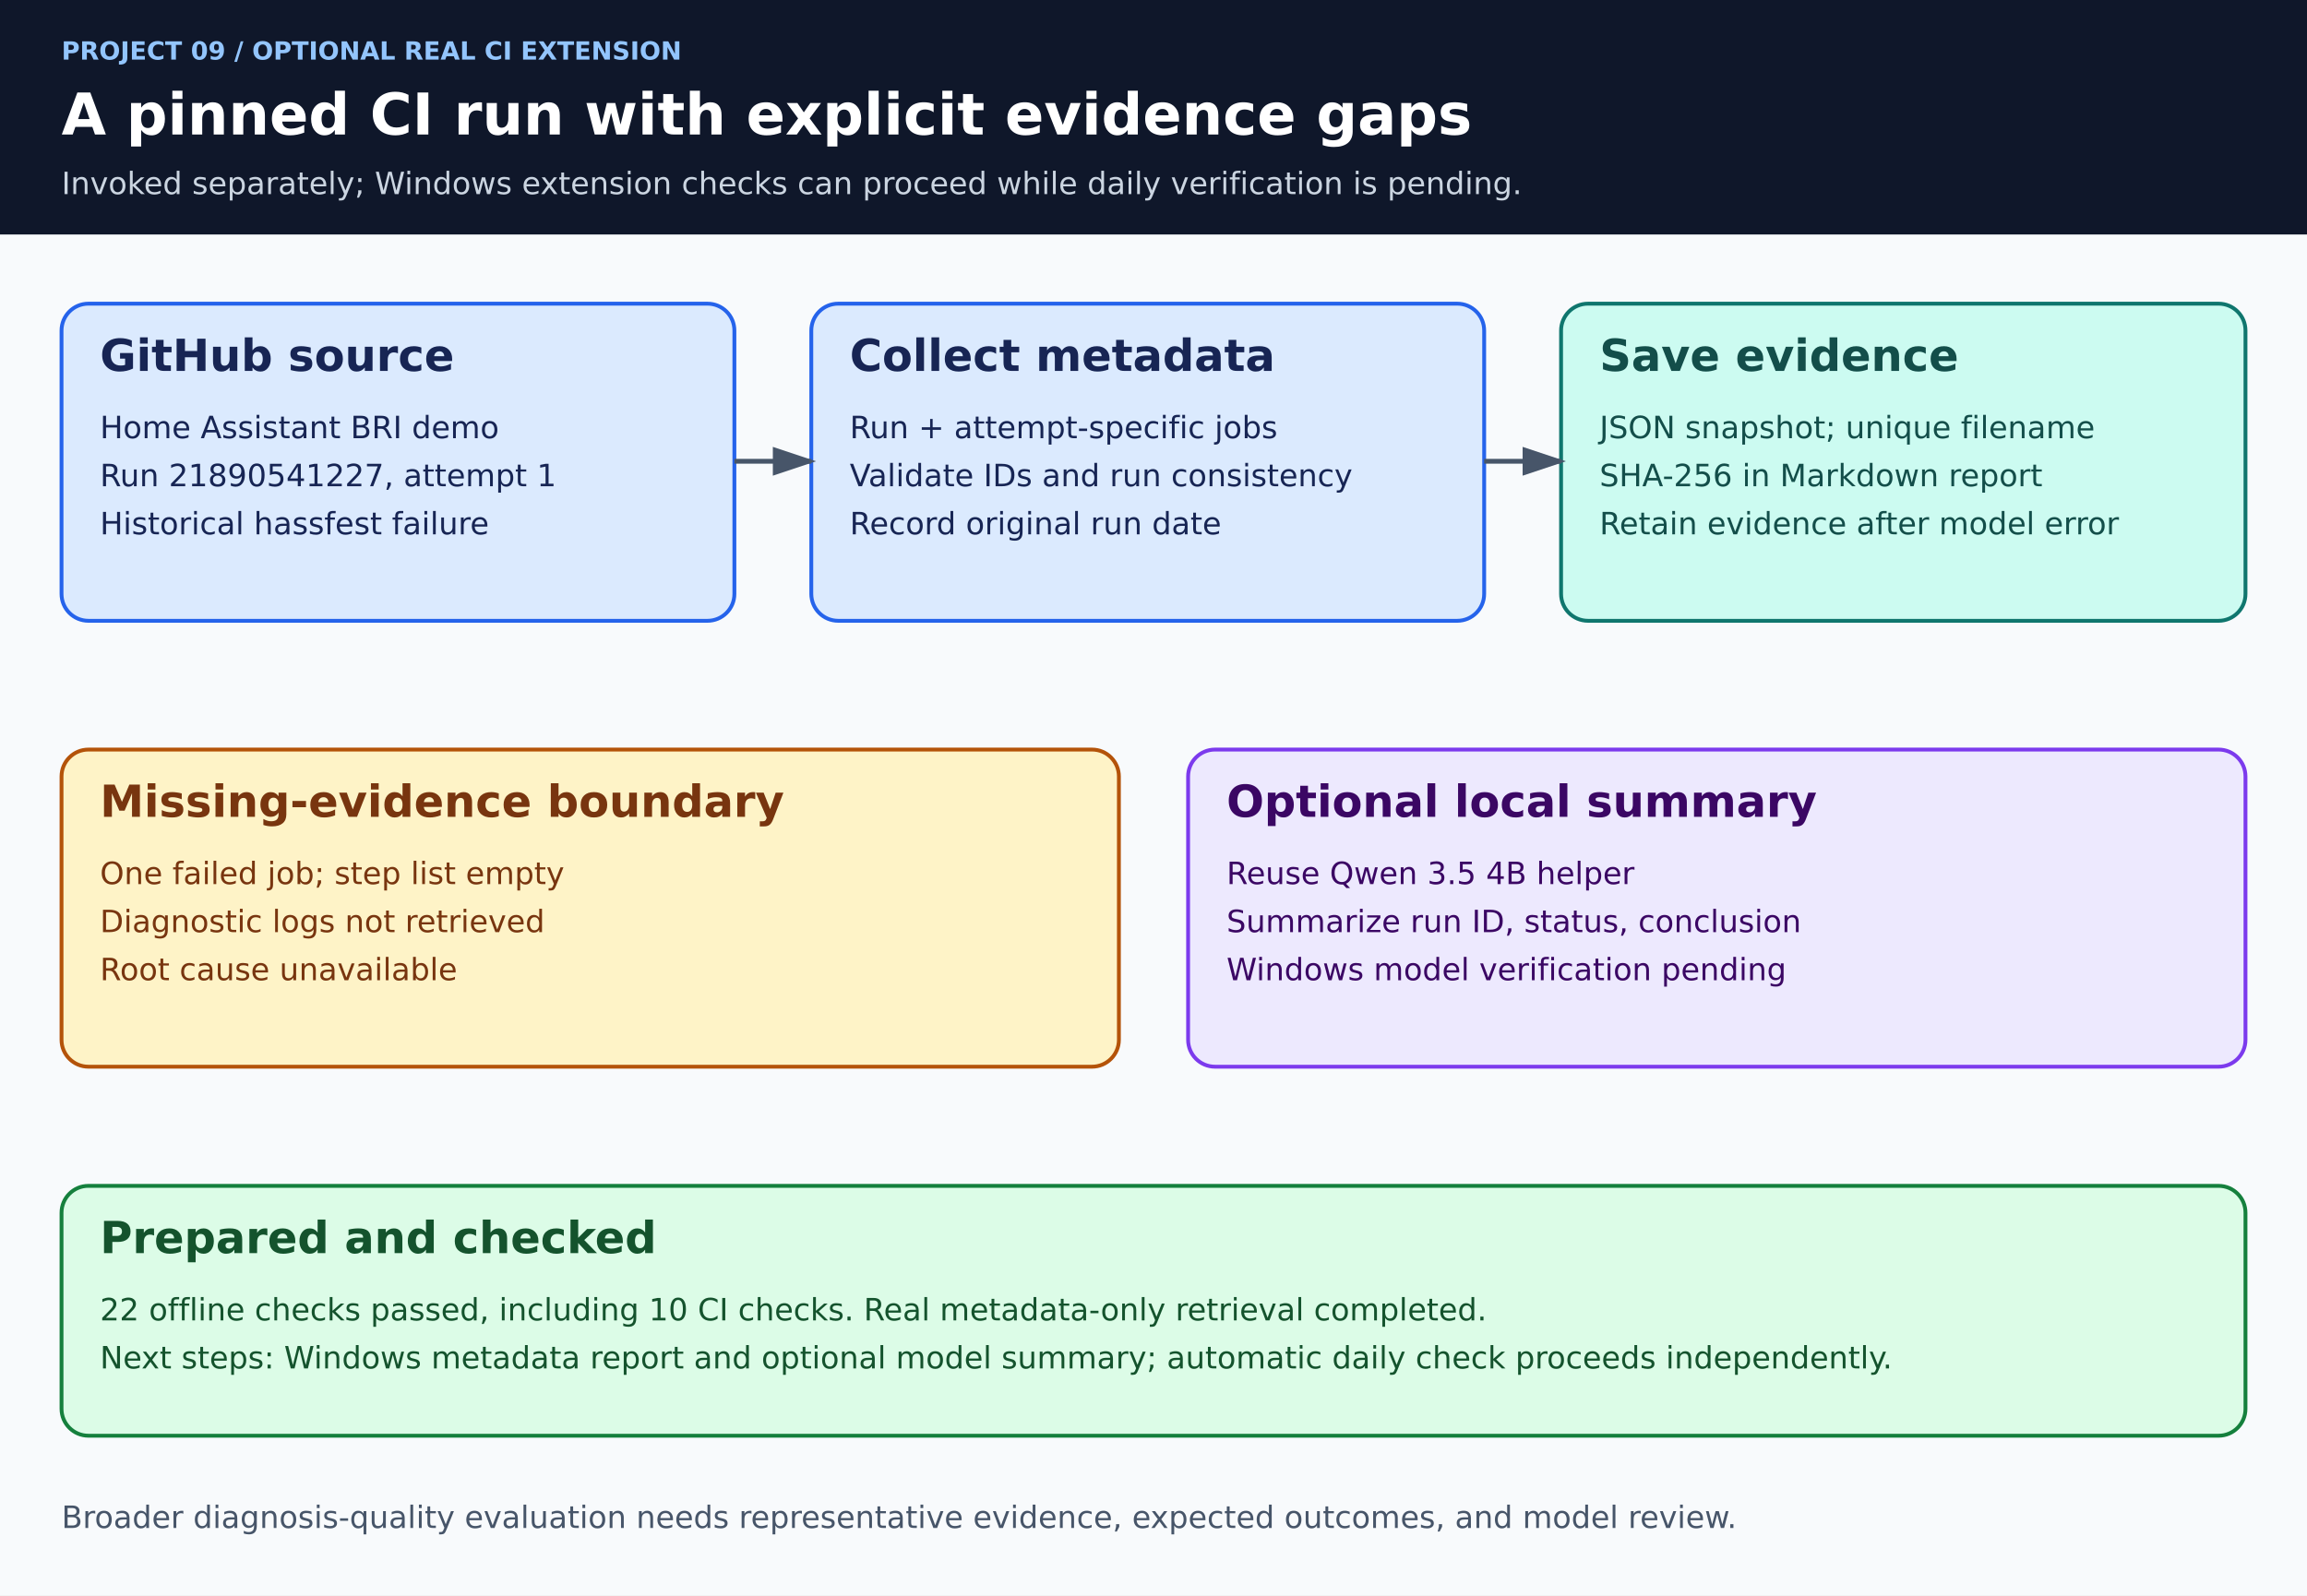
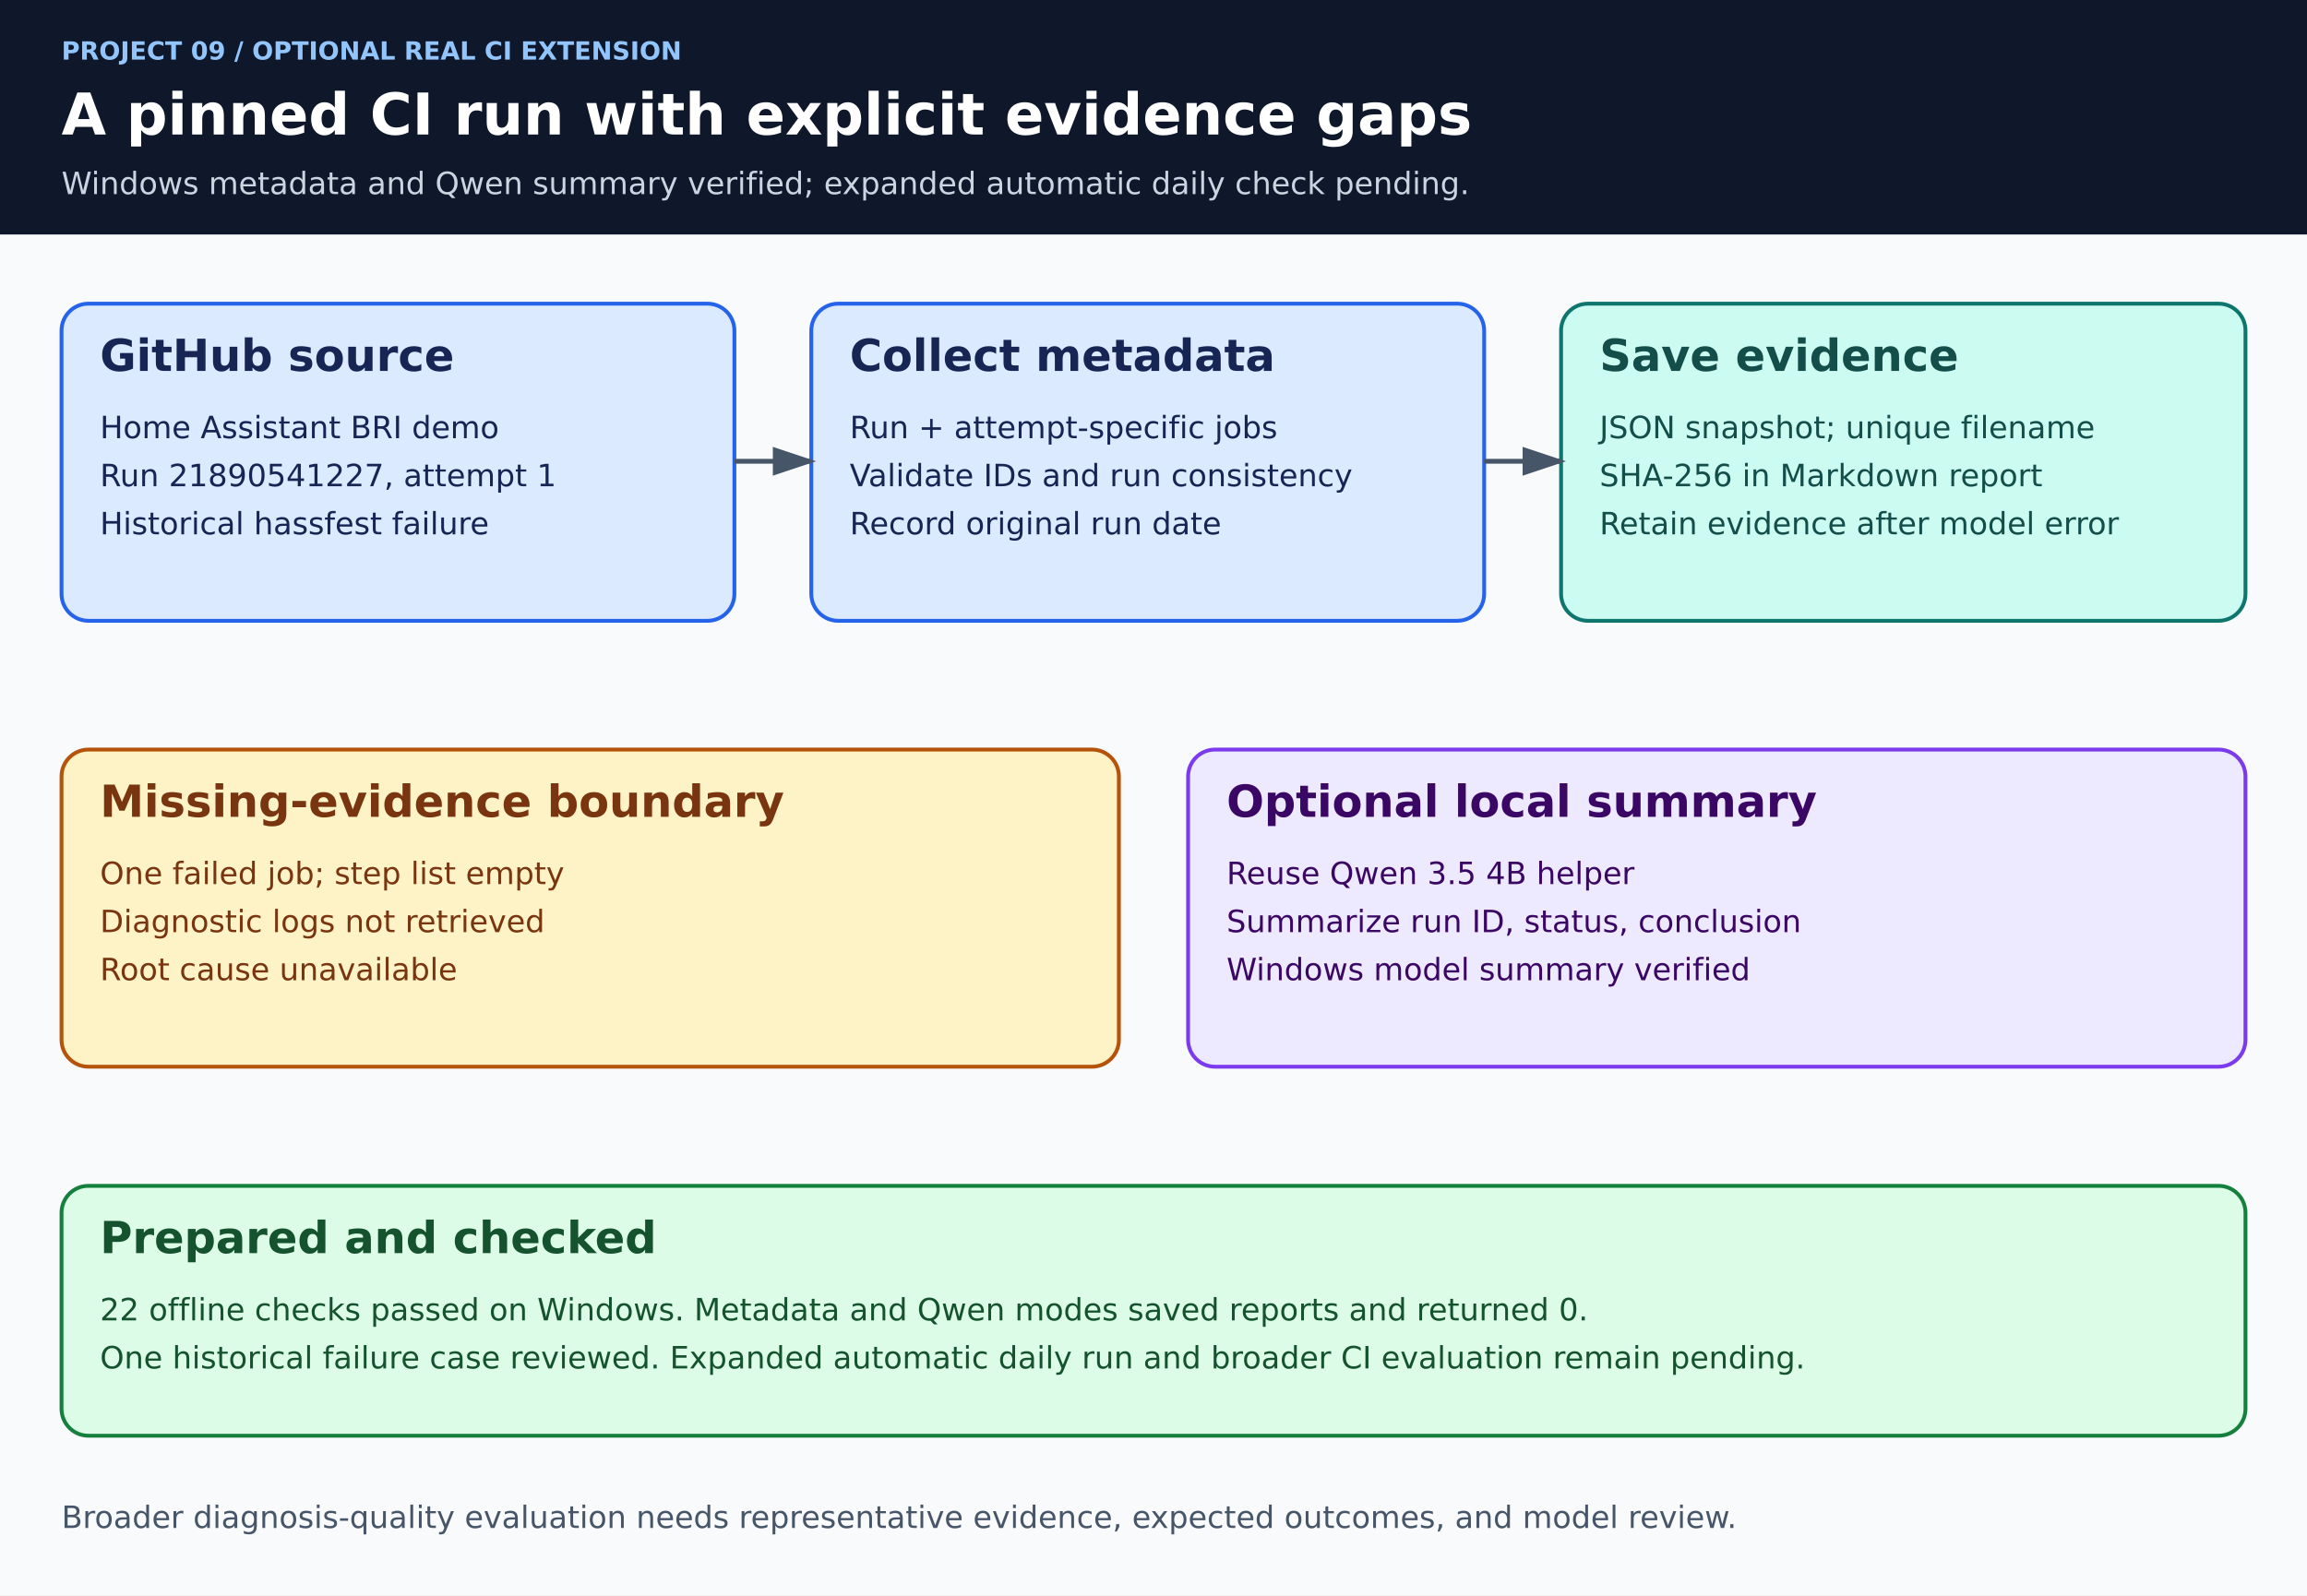
<svg xmlns="http://www.w3.org/2000/svg" width="1200" height="830" viewBox="0 0 1200 830" role="img" aria-labelledby="title desc">
  <defs>
    <marker id="arrow" markerWidth="10" markerHeight="10" refX="8" refY="3" orient="auto">
      <path d="M0,0 L0,6 L9,3 z" fill="#475569" />
    </marker>
  </defs>
  <rect width="1200" height="830" fill="#F8FAFC" />
  <g font-family="DejaVu Sans, Arial, sans-serif">
    <rect width="1200" height="122" fill="#0F172A" />
    <text x="32" y="31" font-size="13" fill="#93C5FD" font-weight="700">PROJECT 09 / OPTIONAL REAL CI EXTENSION</text>
    <text x="32" y="70" font-size="30" fill="#FFFFFF" font-weight="700">A pinned CI run with explicit evidence gaps</text>
-     <text x="32" y="101" font-size="16" fill="#CBD5E1" font-weight="400">Invoked separately; Windows extension checks can proceed while daily verification is pending.</text>
+     <text x="32" y="101" font-size="16" fill="#CBD5E1" font-weight="400">Windows metadata and Qwen summary verified; expanded automatic daily check pending.</text>
    <rect x="32" y="158" width="350" height="165" rx="14" fill="#DBEAFE" stroke="#2563EB" stroke-width="2" />
    <text x="52" y="193" font-size="23" fill="#172554" font-weight="700">GitHub source</text>
    <text x="52" y="228" font-size="16" fill="#172554" font-weight="400">Home Assistant BRI demo</text>
    <text x="52" y="253" font-size="16" fill="#172554" font-weight="400">Run 21890541227, attempt 1</text>
    <text x="52" y="278" font-size="16" fill="#172554" font-weight="400">Historical hassfest failure</text>
    <rect x="422" y="158" width="350" height="165" rx="14" fill="#DBEAFE" stroke="#2563EB" stroke-width="2" />
    <text x="442" y="193" font-size="23" fill="#172554" font-weight="700">Collect metadata</text>
    <text x="442" y="228" font-size="16" fill="#172554" font-weight="400">Run + attempt-specific jobs</text>
    <text x="442" y="253" font-size="16" fill="#172554" font-weight="400">Validate IDs and run consistency</text>
    <text x="442" y="278" font-size="16" fill="#172554" font-weight="400">Record original run date</text>
    <rect x="812" y="158" width="356" height="165" rx="14" fill="#CCFBF1" stroke="#0F766E" stroke-width="2" />
    <text x="832" y="193" font-size="23" fill="#134E4A" font-weight="700">Save evidence</text>
    <text x="832" y="228" font-size="16" fill="#134E4A" font-weight="400">JSON snapshot; unique filename</text>
    <text x="832" y="253" font-size="16" fill="#134E4A" font-weight="400">SHA-256 in Markdown report</text>
    <text x="832" y="278" font-size="16" fill="#134E4A" font-weight="400">Retain evidence after model error</text>
    <path d="M382 240 H422" fill="none" stroke="#475569" stroke-width="2.5" marker-end="url(#arrow)" />
    <path d="M772 240 H812" fill="none" stroke="#475569" stroke-width="2.5" marker-end="url(#arrow)" />
    <rect x="32" y="390" width="550" height="165" rx="14" fill="#FEF3C7" stroke="#B45309" stroke-width="2" />
    <text x="52" y="425" font-size="23" fill="#78350F" font-weight="700">Missing-evidence boundary</text>
    <text x="52" y="460" font-size="16" fill="#78350F" font-weight="400">One failed job; step list empty</text>
    <text x="52" y="485" font-size="16" fill="#78350F" font-weight="400">Diagnostic logs not retrieved</text>
    <text x="52" y="510" font-size="16" fill="#78350F" font-weight="400">Root cause unavailable</text>
    <rect x="618" y="390" width="550" height="165" rx="14" fill="#EDE9FE" stroke="#7C3AED" stroke-width="2" />
    <text x="638" y="425" font-size="23" fill="#3B0764" font-weight="700">Optional local summary</text>
    <text x="638" y="460" font-size="16" fill="#3B0764" font-weight="400">Reuse Qwen 3.5 4B helper</text>
    <text x="638" y="485" font-size="16" fill="#3B0764" font-weight="400">Summarize run ID, status, conclusion</text>
-     <text x="638" y="510" font-size="16" fill="#3B0764" font-weight="400">Windows model verification pending</text>
+     <text x="638" y="510" font-size="16" fill="#3B0764" font-weight="400">Windows model summary verified</text>
    <rect x="32" y="617" width="1136" height="130" rx="14" fill="#DCFCE7" stroke="#15803D" stroke-width="2" />
    <text x="52" y="652" font-size="23" fill="#14532D" font-weight="700">Prepared and checked</text>
-     <text x="52" y="687" font-size="16" fill="#14532D" font-weight="400">22 offline checks passed, including 10 CI checks. Real metadata-only retrieval completed.</text>
-     <text x="52" y="712" font-size="16" fill="#14532D" font-weight="400">Next steps: Windows metadata report and optional model summary; automatic daily check proceeds independently.</text>
+     <text x="52" y="687" font-size="16" fill="#14532D" font-weight="400">22 offline checks passed on Windows. Metadata and Qwen modes saved reports and returned 0.</text>
+     <text x="52" y="712" font-size="16" fill="#14532D" font-weight="400">One historical failure case reviewed. Expanded automatic daily run and broader CI evaluation remain pending.</text>
    <text x="32" y="795" font-size="16" fill="#475569" font-weight="400">Broader diagnosis-quality evaluation needs representative evidence, expected outcomes, and model review.</text>
  </g>
</svg>
